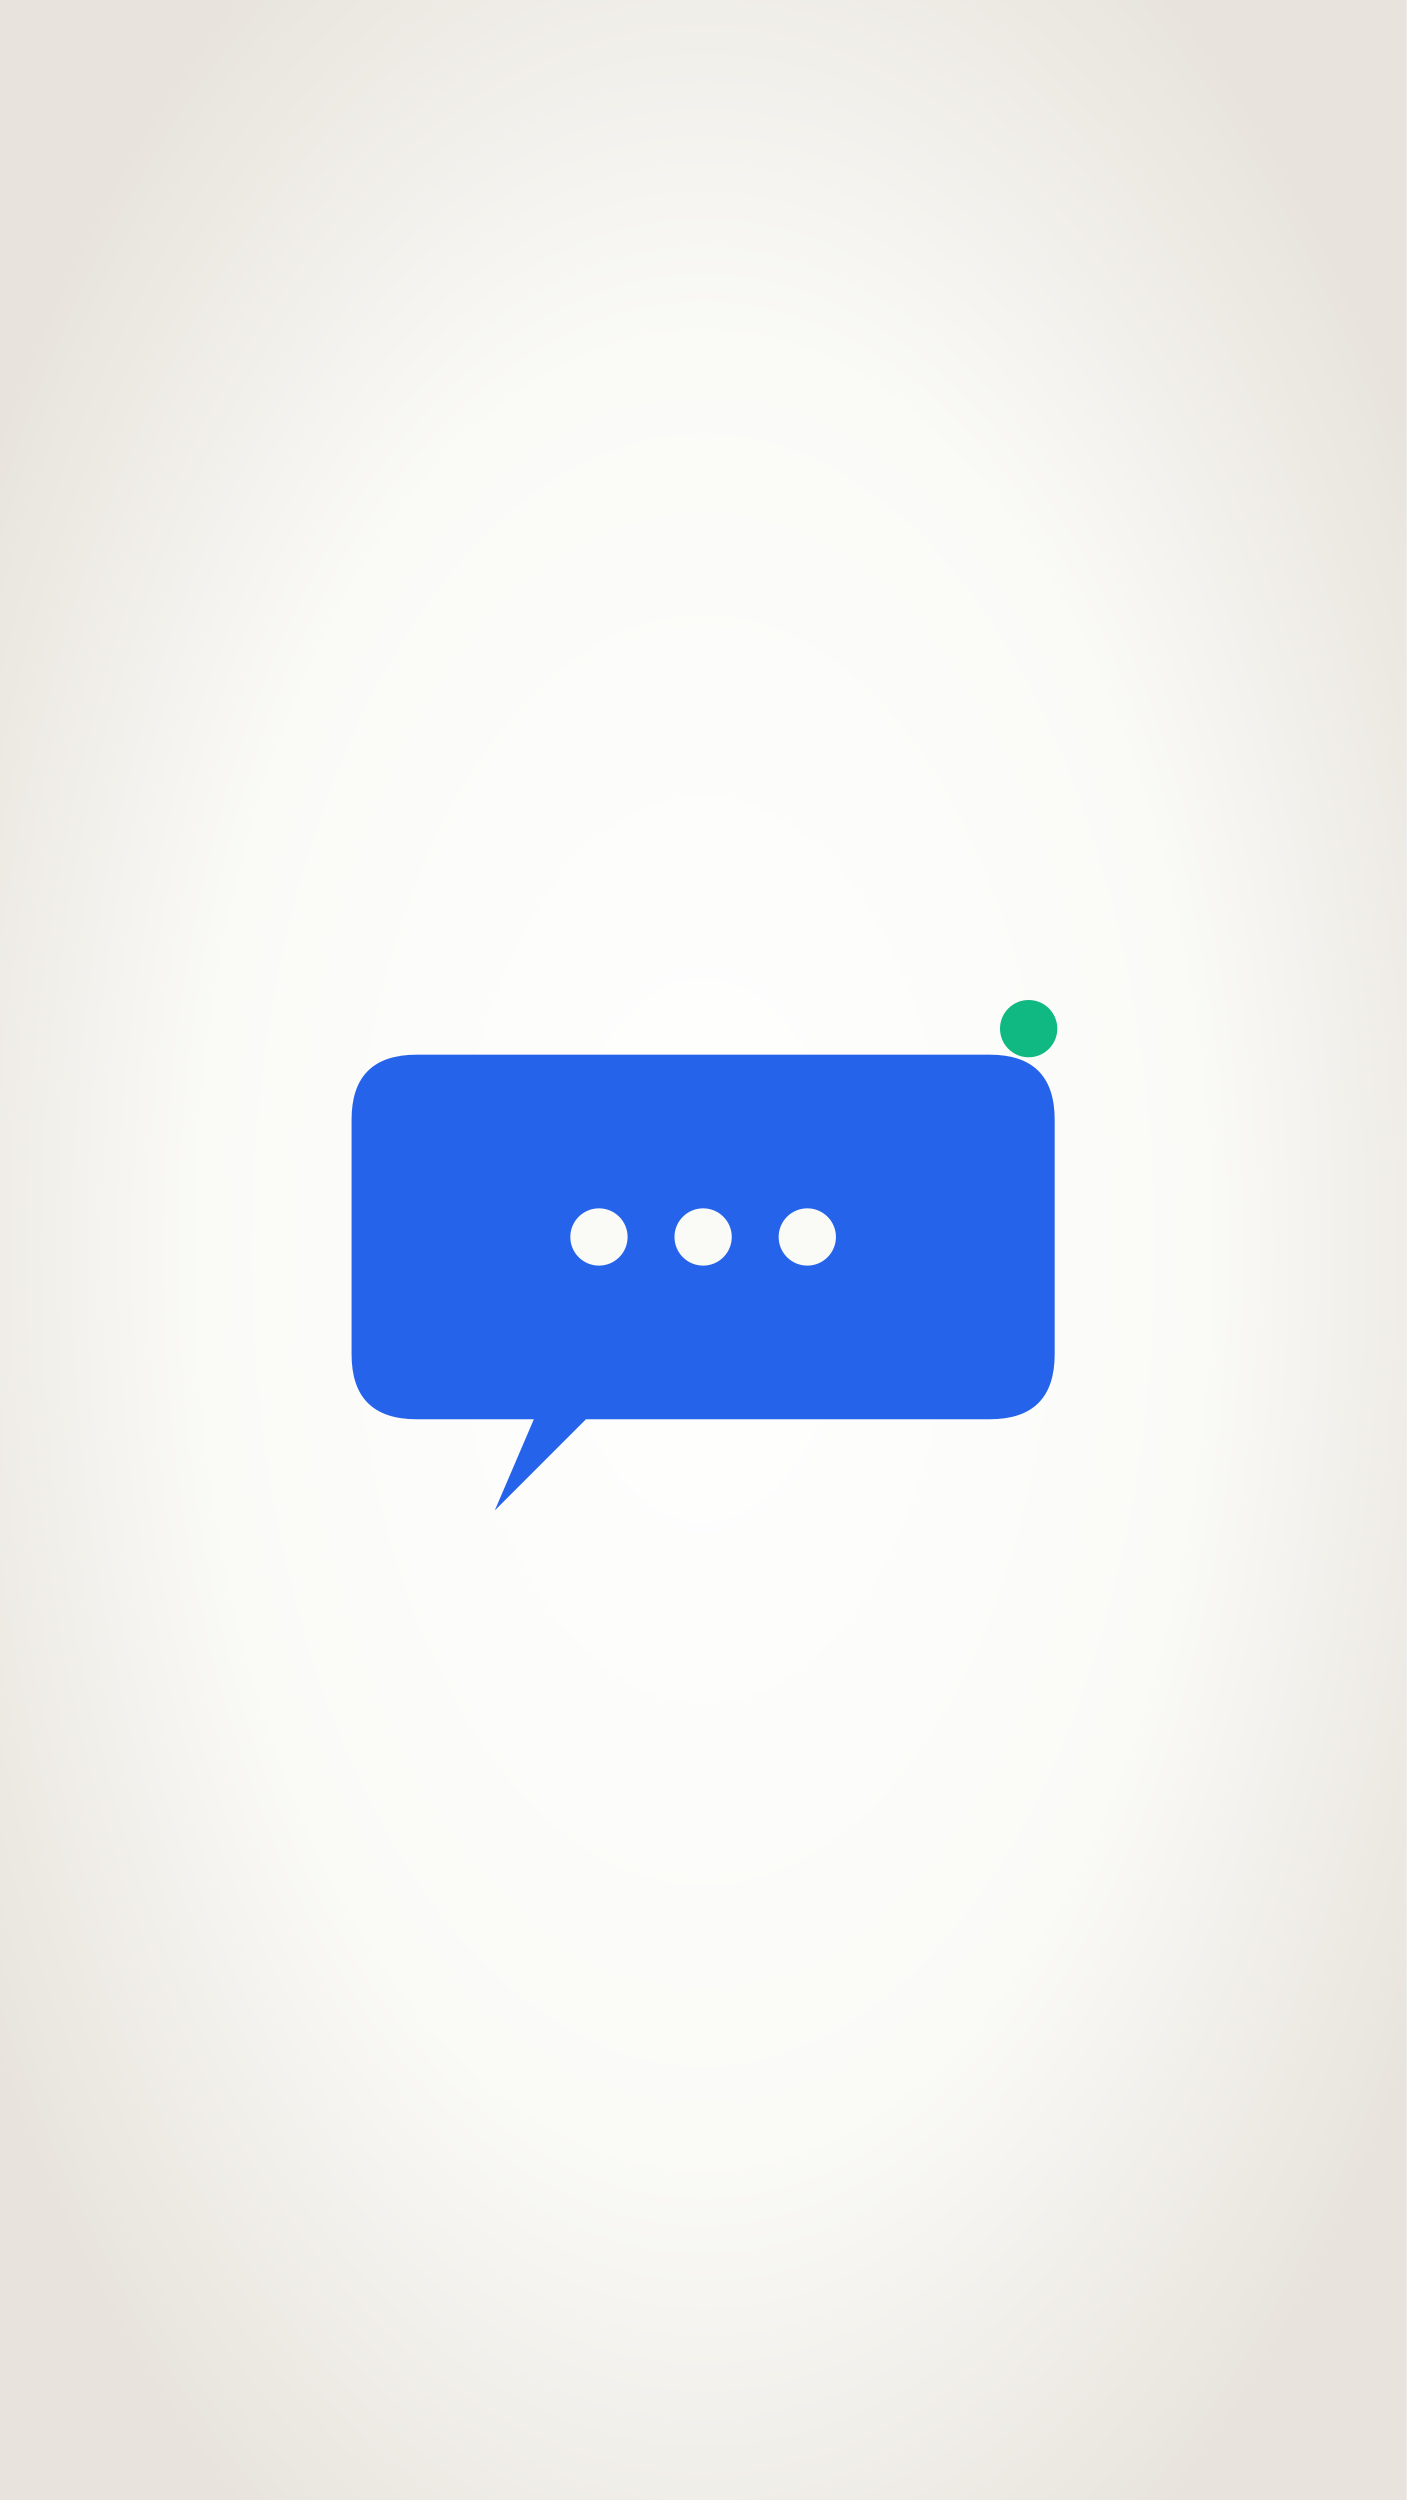
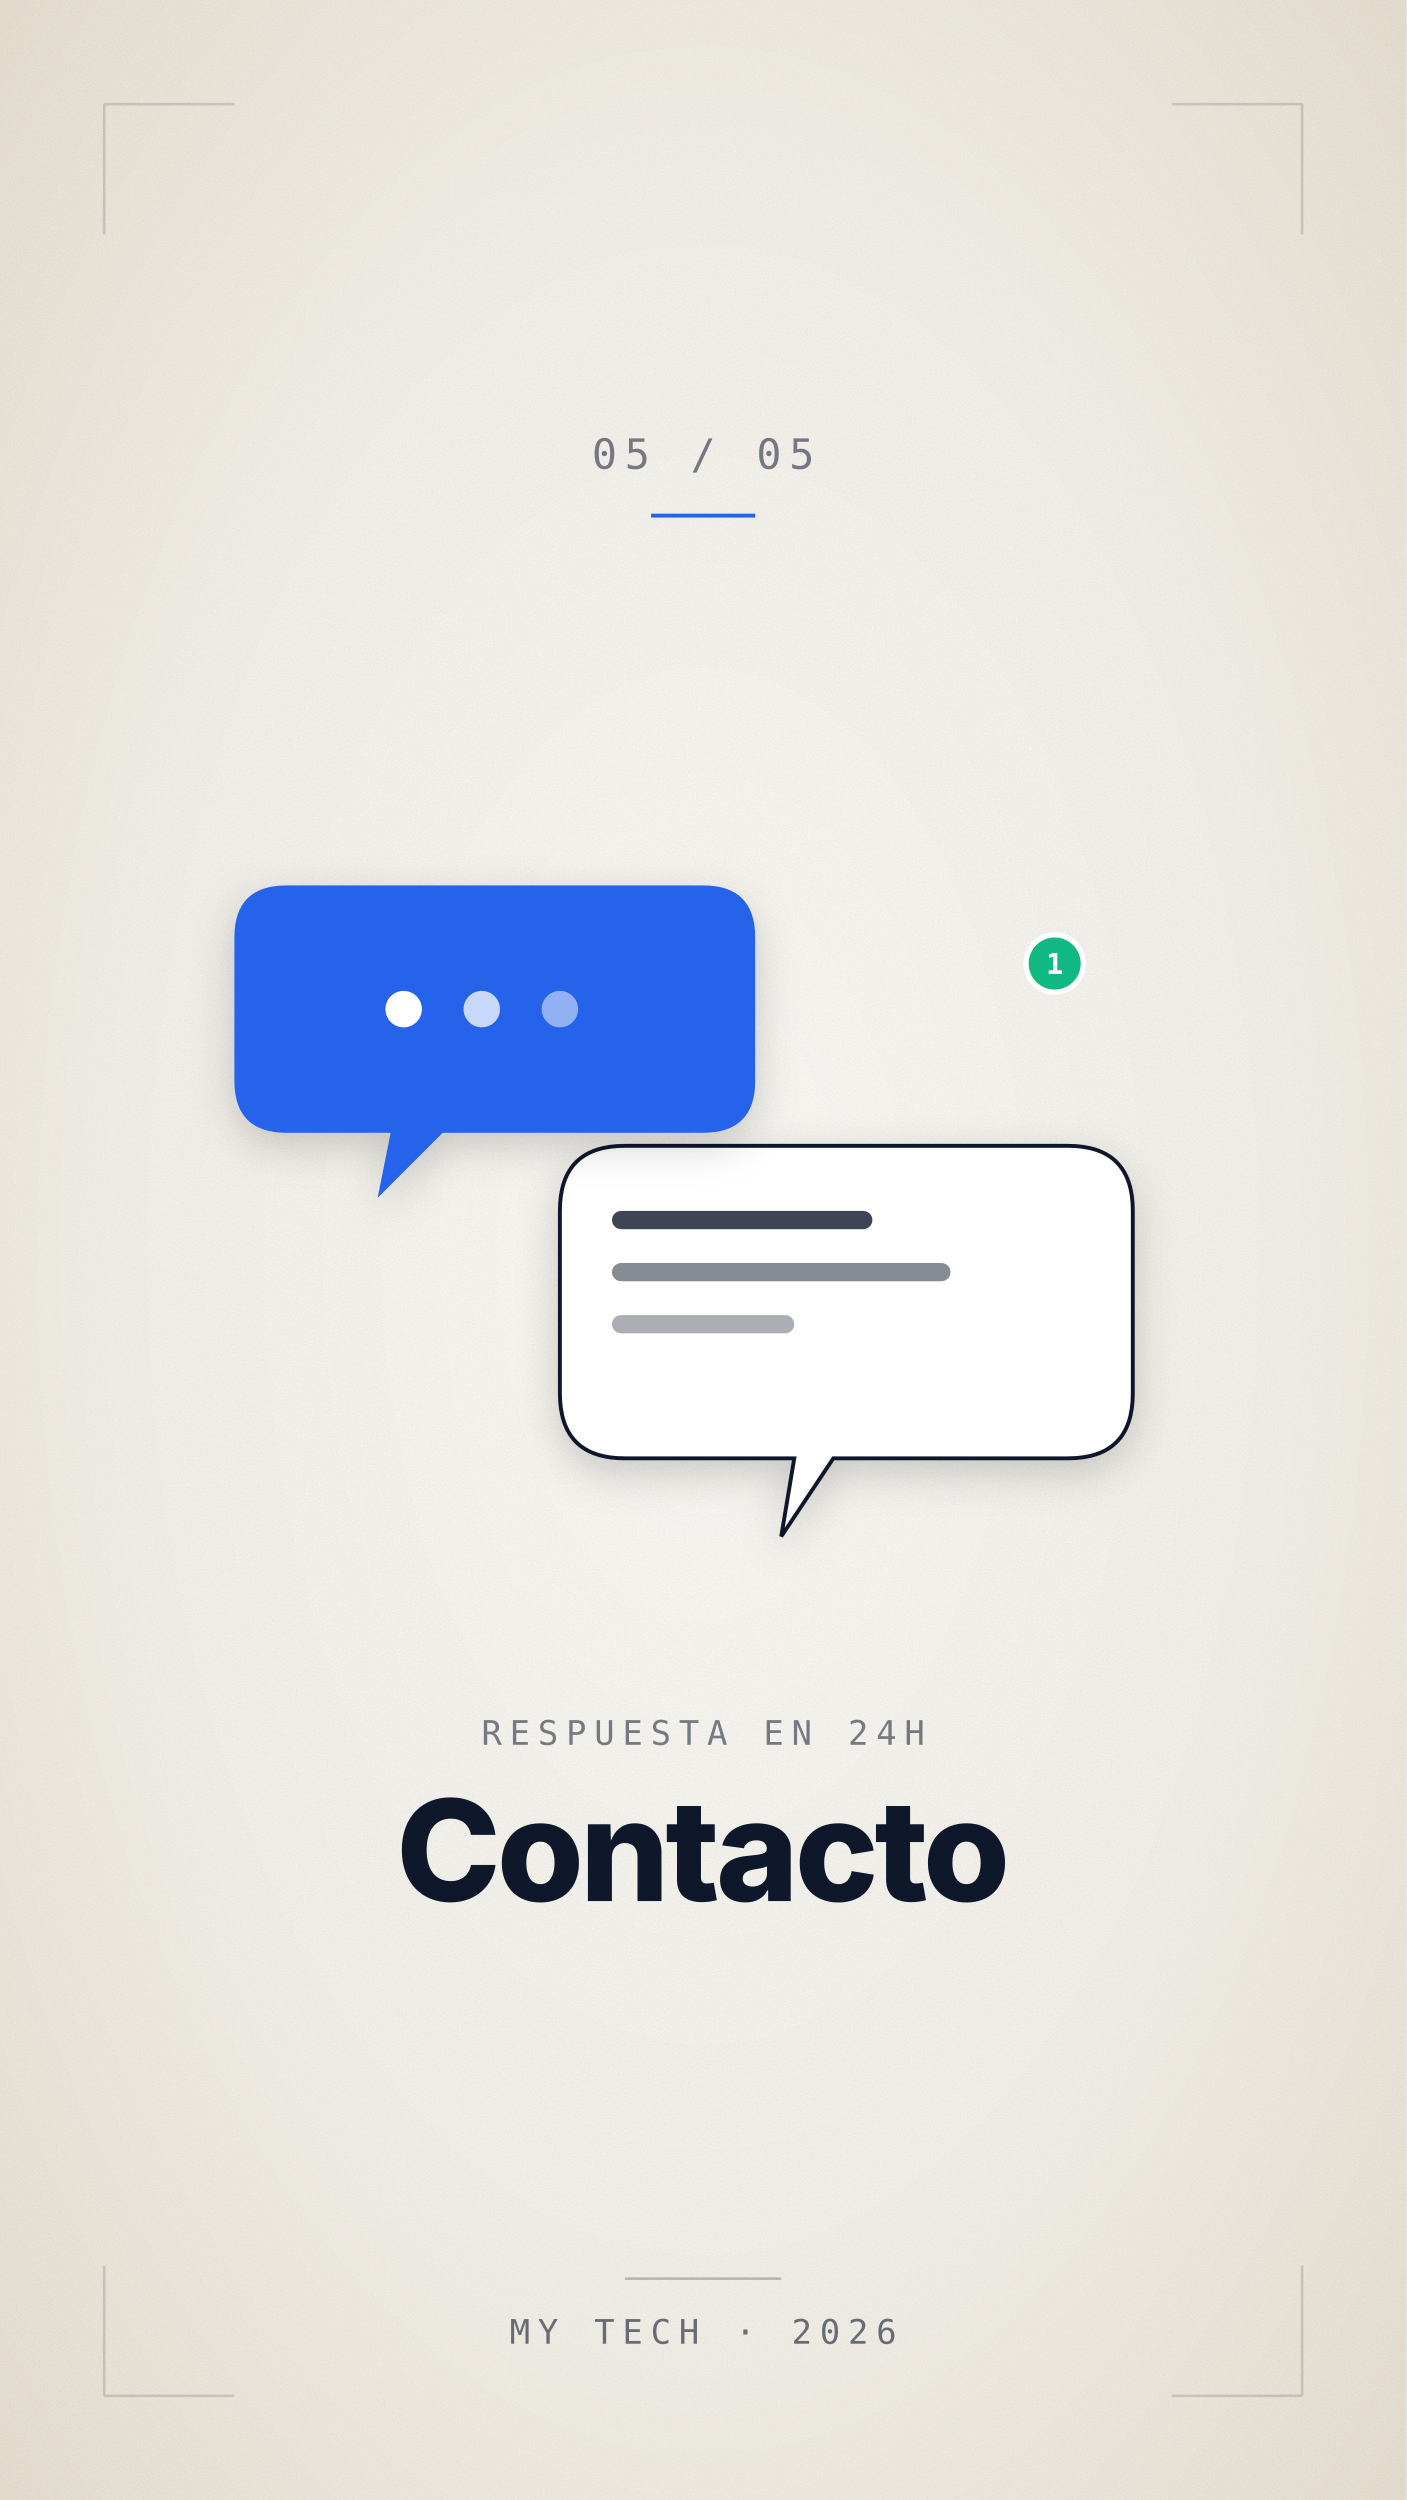
<svg xmlns="http://www.w3.org/2000/svg" viewBox="0 0 1080 1920" width="1080" height="1920">
  <defs>
-     <radialGradient id="bgC" cx="50%" cy="50%" r="60%">
-       <stop offset="0%" stop-color="#FFFFFF" />
-       <stop offset="60%" stop-color="#FAFAF7" />
-       <stop offset="100%" stop-color="#E8E4DD" />
+     <radialGradient id="bgCont" cx="50%" cy="50%" r="70%">
+       <stop offset="0%" stop-color="#FDFCF8" />
+       <stop offset="60%" stop-color="#F5F2EB" />
+       <stop offset="100%" stop-color="#E8E1D2" />
    </radialGradient>
+     <filter id="grainC" x="0" y="0" width="100%" height="100%">
+       <feTurbulence type="fractalNoise" baseFrequency="0.85" numOctaves="2" seed="5" stitchTiles="stitch" />
+       <feColorMatrix values="0 0 0 0 0  0 0 0 0 0  0 0 0 0 0  0 0 0 0.06 0" />
+     </filter>
+     <filter id="softShadowC" x="-50%" y="-50%" width="200%" height="200%">
+       <feGaussianBlur in="SourceAlpha" stdDeviation="16" />
+       <feOffset dx="0" dy="10" />
+       <feComponentTransfer>
+         <feFuncA type="linear" slope="0.18" />
+       </feComponentTransfer>
+       <feMerge>
+         <feMergeNode />
+         <feMergeNode in="SourceGraphic" />
+       </feMerge>
+     </filter>
  </defs>
-   <rect width="1080" height="1920" fill="url(#bgC)" />
+   <rect width="1080" height="1920" fill="url(#bgCont)" />
+   <rect width="1080" height="1920" filter="url(#grainC)" />
+   <g stroke="#0F172A" stroke-width="2" opacity="0.15" fill="none">
+     <line x1="80" y1="80" x2="180" y2="80" />
+     <line x1="80" y1="80" x2="80" y2="180" />
+     <line x1="900" y1="80" x2="1000" y2="80" />
+     <line x1="1000" y1="80" x2="1000" y2="180" />
+     <line x1="80" y1="1740" x2="80" y2="1840" />
+     <line x1="80" y1="1840" x2="180" y2="1840" />
+     <line x1="1000" y1="1740" x2="1000" y2="1840" />
+     <line x1="900" y1="1840" x2="1000" y2="1840" />
+   </g>
+   <g transform="translate(540, 360)" text-anchor="middle">
+     <text font-family="'JetBrains Mono', monospace" font-size="32" font-weight="500" letter-spacing="6" fill="#0F172A" opacity="0.55">05 / 05</text>
+     <line x1="-40" y1="36" x2="40" y2="36" stroke="#2563EB" stroke-width="3" />
+   </g>
  <g transform="translate(540, 960)">
-     <path d="M -220 -150              L 220 -150              Q 270 -150 270 -100              L 270 80              Q 270 130 220 130              L -90 130              L -160 200              L -130 130              L -220 130              Q -270 130 -270 80              L -270 -100              Q -270 -150 -220 -150 Z" fill="#2563EB" />
-     <circle cx="-80" cy="-10" r="22" fill="#FAFAF7" />
-     <circle cx="0" cy="-10" r="22" fill="#FAFAF7" />
-     <circle cx="80" cy="-10" r="22" fill="#FAFAF7" />
-     <circle cx="250" cy="-170" r="22" fill="#10B981" />
+     <g filter="url(#softShadowC)">
+       <path d="M -60 -80                L 280 -80                Q 330 -80 330 -30                L 330 110                Q 330 160 280 160                L 100 160                L 60 220                L 70 160                L -60 160                Q -110 160 -110 110                L -110 -30                Q -110 -80 -60 -80 Z" fill="#FFFFFF" stroke="#0F172A" stroke-width="3" />
+       <rect x="-70" y="-30" width="200" height="14" rx="7" fill="#0F172A" opacity="0.80" />
+       <rect x="-70" y="10" width="260" height="14" rx="7" fill="#0F172A" opacity="0.50" />
+       <rect x="-70" y="50" width="140" height="14" rx="7" fill="#0F172A" opacity="0.35" />
+     </g>
+     <g filter="url(#softShadowC)" transform="translate(-140, -180)">
+       <path d="M -180 -100                L 140 -100                Q 180 -100 180 -60                L 180 50                Q 180 90 140 90                L -60 90                L -110 140                L -100 90                L -180 90                Q -220 90 -220 50                L -220 -60                Q -220 -100 -180 -100 Z" fill="#2563EB" />
+       <circle cx="-90" cy="-5" r="14" fill="#FFFFFF" />
+       <circle cx="-30" cy="-5" r="14" fill="#FFFFFF" opacity="0.75" />
+       <circle cx="30" cy="-5" r="14" fill="#FFFFFF" opacity="0.50" />
+     </g>
+     <circle cx="270" cy="-220" r="22" fill="#10B981" />
+     <circle cx="270" cy="-220" r="22" fill="none" stroke="#FFFFFF" stroke-width="4" />
+     <text x="270" y="-212" text-anchor="middle" font-family="'JetBrains Mono', monospace" font-size="22" font-weight="700" fill="#FFFFFF">1</text>
+   </g>
+   <g transform="translate(540, 1340)" text-anchor="middle">
+     <text font-family="'JetBrains Mono', monospace" font-size="26" font-weight="500" letter-spacing="6" fill="#0F172A" opacity="0.55">RESPUESTA EN 24H</text>
+   </g>
+   <g transform="translate(540, 1460)" text-anchor="middle">
+     <text font-family="'Inter Tight', 'Inter', system-ui, sans-serif" font-size="108" font-weight="800" letter-spacing="-3" fill="#0F172A">Contacto</text>
+   </g>
+   <g transform="translate(540, 1780)" text-anchor="middle">
+     <line x1="-60" y1="-30" x2="60" y2="-30" stroke="#0F172A" stroke-width="2" opacity="0.25" />
+     <text y="20" font-family="'JetBrains Mono', monospace" font-size="26" font-weight="500" letter-spacing="6" fill="#0F172A" opacity="0.60">MY TECH · 2026</text>
  </g>
</svg>
